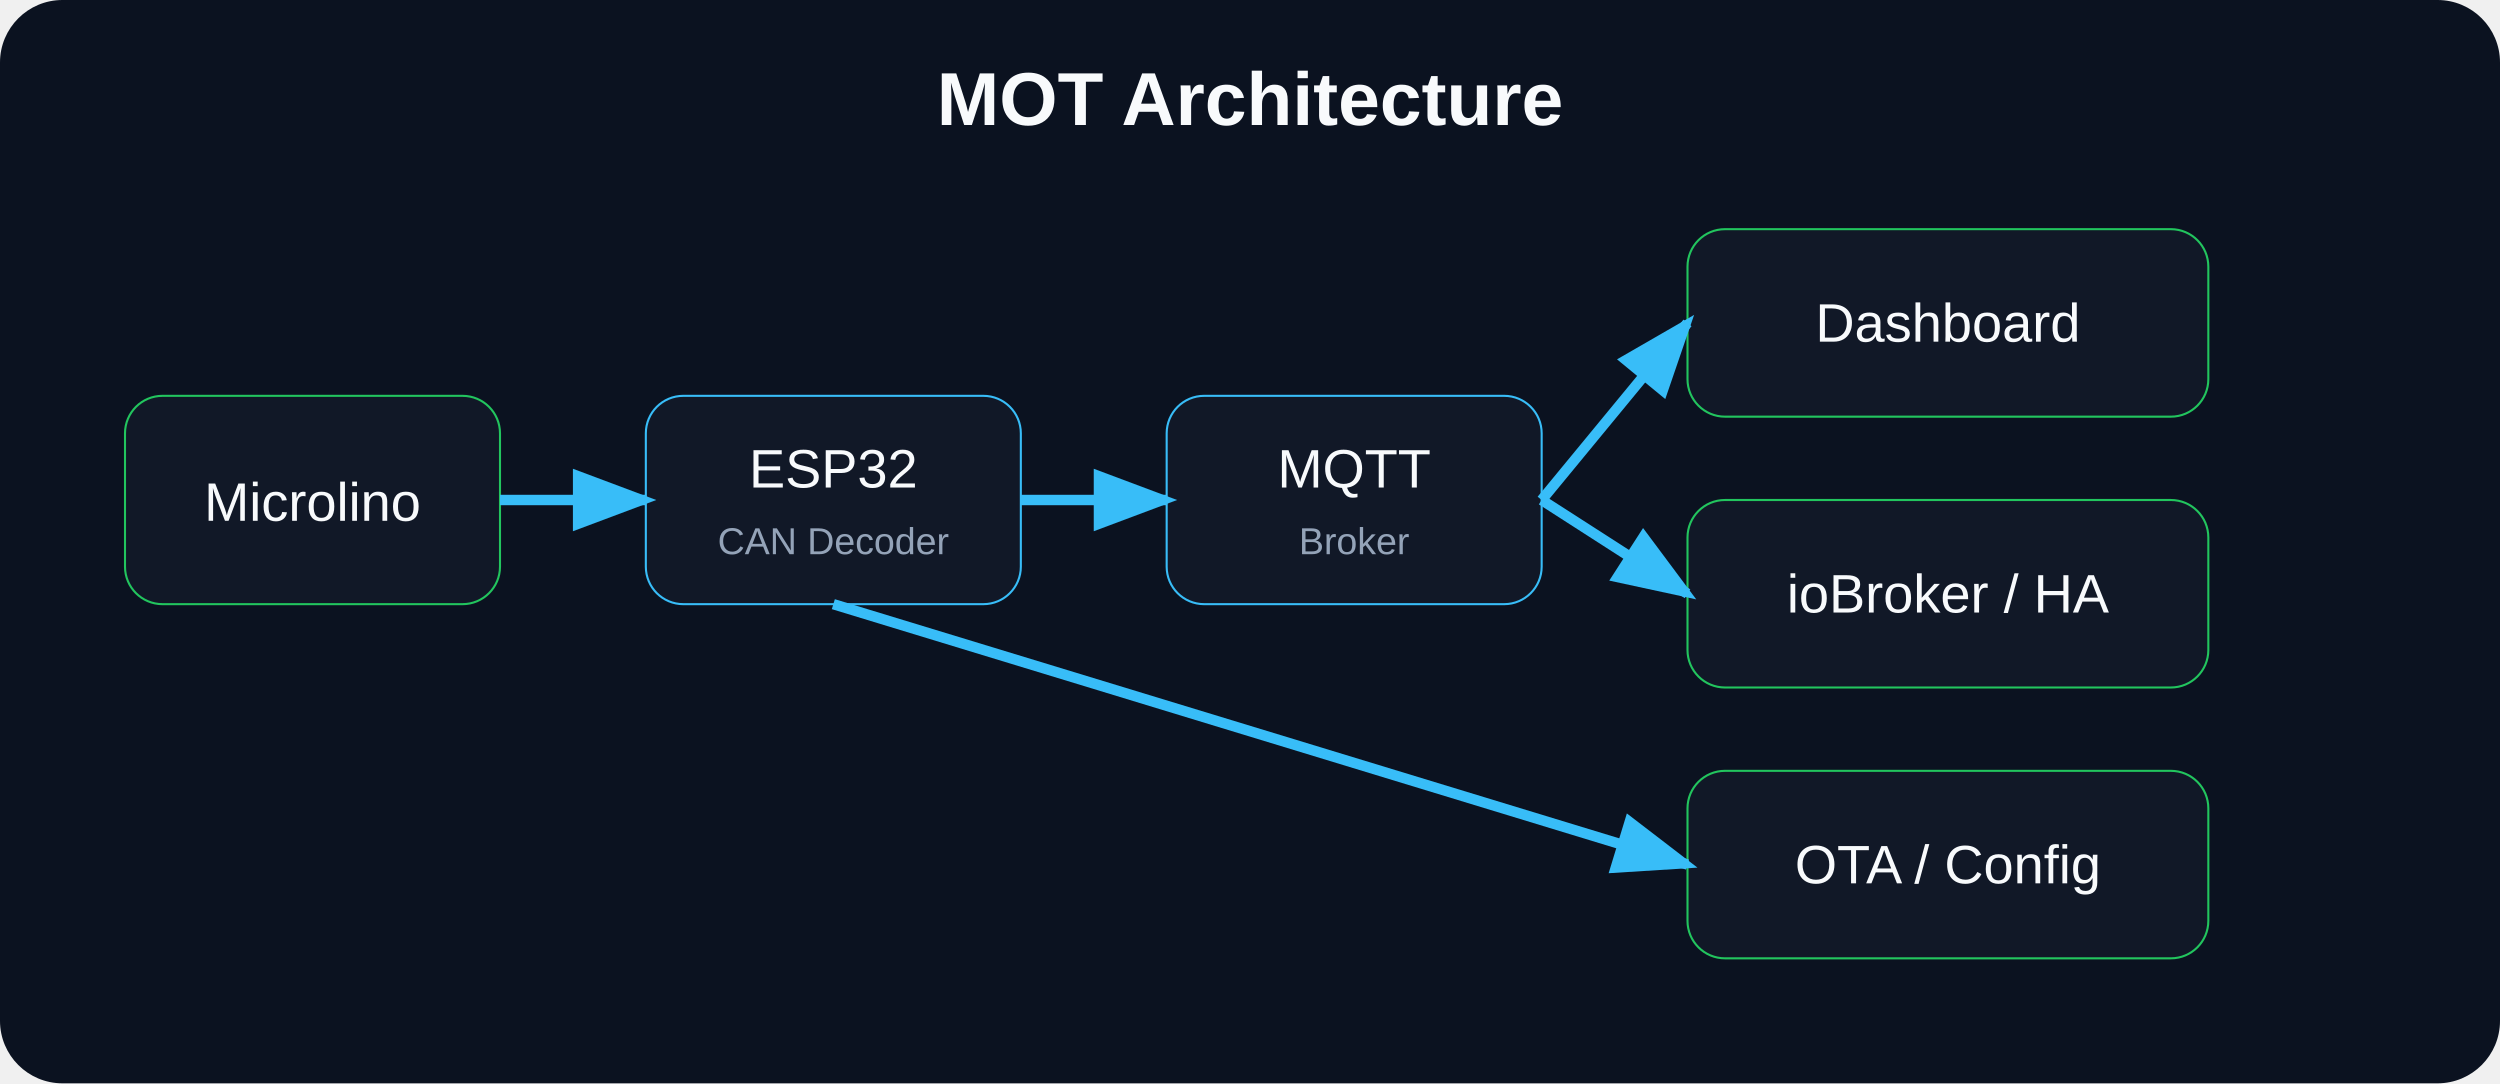
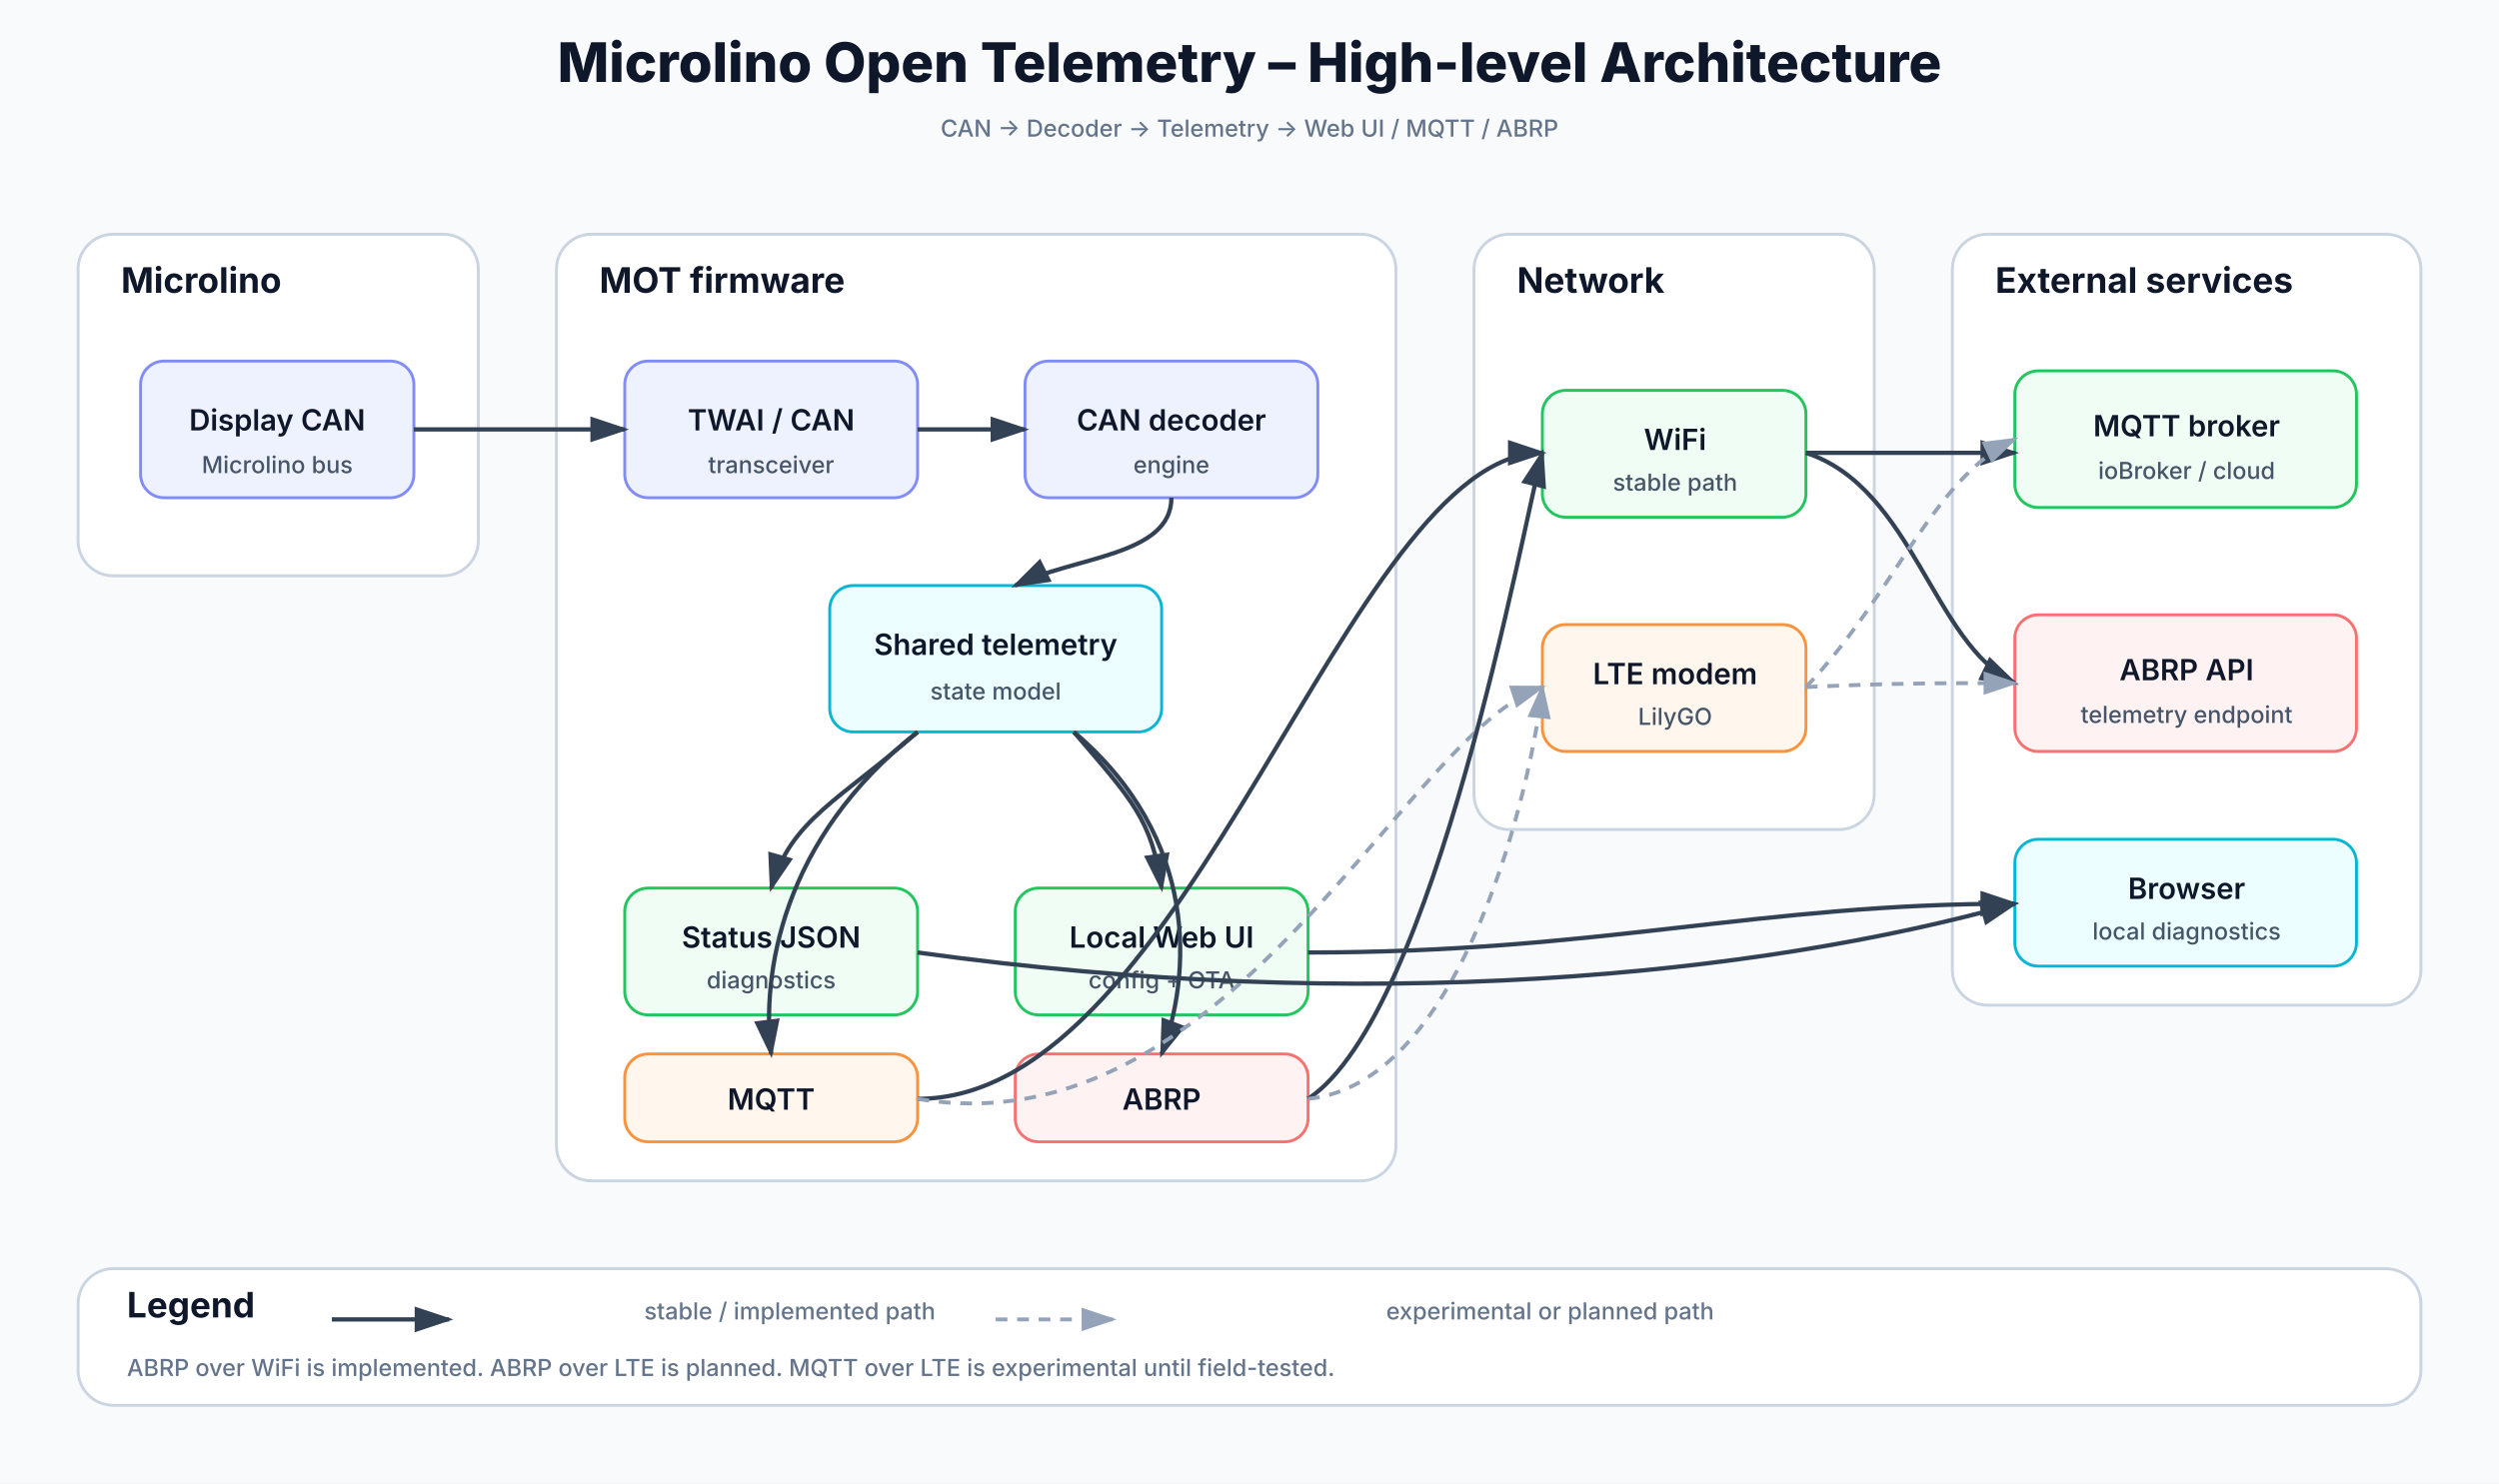
- <svg xmlns="http://www.w3.org/2000/svg" width="1200" height="520" viewBox="0 0 1200 520">
-   <rect width="1200" height="520" rx="30" fill="#0b1220" />
+ <svg xmlns="http://www.w3.org/2000/svg" width="1280" height="760" viewBox="0 0 1280 760" role="img" aria-labelledby="title desc">
  <defs>
-     <marker id="a" markerWidth="10" markerHeight="10" refX="7" refY="3" orient="auto">
-       <path d="M0,0 L0,6 L8,3 z" fill="#38bdf8" />
+     <style>
+       .bg { fill: #f8fafc; }
+       .group { fill: #ffffff; stroke: #cbd5e1; stroke-width: 1.5; rx: 18; }
+       .group-title { font: 700 18px system-ui, -apple-system, BlinkMacSystemFont, "Segoe UI", sans-serif; fill: #0f172a; }
+       .box { fill: #eef2ff; stroke: #818cf8; stroke-width: 1.5; rx: 12; }
+       .box2 { fill: #ecfeff; stroke: #06b6d4; stroke-width: 1.5; rx: 12; }
+       .box3 { fill: #f0fdf4; stroke: #22c55e; stroke-width: 1.5; rx: 12; }
+       .box4 { fill: #fff7ed; stroke: #fb923c; stroke-width: 1.5; rx: 12; }
+       .box5 { fill: #fef2f2; stroke: #f87171; stroke-width: 1.5; rx: 12; }
+       .text { font: 600 15px system-ui, -apple-system, BlinkMacSystemFont, "Segoe UI", sans-serif; fill: #0f172a; text-anchor: middle; dominant-baseline: middle; }
+       .small { font: 500 12px system-ui, -apple-system, BlinkMacSystemFont, "Segoe UI", sans-serif; fill: #475569; text-anchor: middle; dominant-baseline: middle; }
+       .note { font: 500 12px system-ui, -apple-system, BlinkMacSystemFont, "Segoe UI", sans-serif; fill: #64748b; }
+       .arrow { fill: none; stroke: #334155; stroke-width: 2.2; marker-end: url(#arrow); }
+       .arrow-muted { fill: none; stroke: #94a3b8; stroke-width: 2; stroke-dasharray: 6 5; marker-end: url(#arrow-muted); }
+     </style>
+     <marker id="arrow" markerWidth="10" markerHeight="10" refX="8" refY="3" orient="auto" markerUnits="strokeWidth">
+       <path d="M0,0 L0,6 L9,3 z" fill="#334155" />
+     </marker>
+     <marker id="arrow-muted" markerWidth="10" markerHeight="10" refX="8" refY="3" orient="auto" markerUnits="strokeWidth">
+       <path d="M0,0 L0,6 L9,3 z" fill="#94a3b8" />
    </marker>
  </defs>
-   <g font-family="Arial, sans-serif" font-size="26" fill="#f8fafc" text-anchor="middle">
-     <rect x="60" y="190" width="180" height="100" rx="18" fill="#111827" stroke="#22c55e" />
-     <text x="150" y="250">Microlino</text>
-     <rect x="310" y="190" width="180" height="100" rx="18" fill="#111827" stroke="#38bdf8" />
-     <text x="400" y="234">ESP32</text>
-     <text x="400" y="266" font-size="18" fill="#94a3b8">CAN Decoder</text>
-     <rect x="560" y="190" width="180" height="100" rx="18" fill="#111827" stroke="#38bdf8" />
-     <text x="650" y="234">MQTT</text>
-     <text x="650" y="266" font-size="18" fill="#94a3b8">Broker</text>
-     <rect x="810" y="110" width="250" height="90" rx="18" fill="#111827" stroke="#22c55e" />
-     <text x="935" y="164">Dashboard</text>
-     <rect x="810" y="240" width="250" height="90" rx="18" fill="#111827" stroke="#22c55e" />
-     <text x="935" y="294">ioBroker / HA</text>
-     <rect x="810" y="370" width="250" height="90" rx="18" fill="#111827" stroke="#22c55e" />
-     <text x="935" y="424">OTA / Config</text>
-   </g>
-   <g stroke="#38bdf8" stroke-width="5" marker-end="url(#a)">
-     <line x1="240" y1="240" x2="310" y2="240" />
-     <line x1="490" y1="240" x2="560" y2="240" />
-     <line x1="740" y1="240" x2="810" y2="155" />
-     <line x1="740" y1="240" x2="810" y2="285" />
-     <line x1="400" y1="290" x2="810" y2="415" />
-   </g>
-   <text x="600" y="60" font-family="Arial, sans-serif" font-size="36" font-weight="700" fill="#f8fafc" text-anchor="middle">MOT Architecture</text>
+   <rect class="bg" width="1280" height="760" />
+   <text x="640" y="42" font-family="system-ui, -apple-system, BlinkMacSystemFont, 'Segoe UI', sans-serif" font-size="28" font-weight="800" fill="#0f172a" text-anchor="middle">Microlino Open Telemetry – High-level Architecture</text>
+   <text x="640" y="70" class="note" text-anchor="middle">CAN → Decoder → Telemetry → Web UI / MQTT / ABRP</text>
+   <rect x="40" y="120" width="205" height="175" class="group" />
+   <text x="62" y="150" class="group-title">Microlino</text>
+   <rect x="285" y="120" width="430" height="485" class="group" />
+   <text x="307" y="150" class="group-title">MOT firmware</text>
+   <rect x="755" y="120" width="205" height="305" class="group" />
+   <text x="777" y="150" class="group-title">Network</text>
+   <rect x="1000" y="120" width="240" height="395" class="group" />
+   <text x="1022" y="150" class="group-title">External services</text>
+   <rect x="72" y="185" width="140" height="70" class="box" />
+   <text x="142" y="215" class="text">Display CAN</text>
+   <text x="142" y="238" class="small">Microlino bus</text>
+   <rect x="320" y="185" width="150" height="70" class="box" />
+   <text x="395" y="215" class="text">TWAI / CAN</text>
+   <text x="395" y="238" class="small">transceiver</text>
+   <rect x="525" y="185" width="150" height="70" class="box" />
+   <text x="600" y="215" class="text">CAN decoder</text>
+   <text x="600" y="238" class="small">engine</text>
+   <rect x="425" y="300" width="170" height="75" class="box2" />
+   <text x="510" y="330" class="text">Shared telemetry</text>
+   <text x="510" y="354" class="small">state model</text>
+   <rect x="320" y="455" width="150" height="65" class="box3" />
+   <text x="395" y="480" class="text">Status JSON</text>
+   <text x="395" y="502" class="small">diagnostics</text>
+   <rect x="520" y="455" width="150" height="65" class="box3" />
+   <text x="595" y="480" class="text">Local Web UI</text>
+   <text x="595" y="502" class="small">config + OTA</text>
+   <rect x="320" y="540" width="150" height="45" class="box4" />
+   <text x="395" y="563" class="text">MQTT</text>
+   <rect x="520" y="540" width="150" height="45" class="box5" />
+   <text x="595" y="563" class="text">ABRP</text>
+   <rect x="790" y="200" width="135" height="65" class="box3" />
+   <text x="858" y="225" class="text">WiFi</text>
+   <text x="858" y="247" class="small">stable path</text>
+   <rect x="790" y="320" width="135" height="65" class="box4" />
+   <text x="858" y="345" class="text">LTE modem</text>
+   <text x="858" y="367" class="small">LilyGO</text>
+   <rect x="1032" y="190" width="175" height="70" class="box3" />
+   <text x="1120" y="218" class="text">MQTT broker</text>
+   <text x="1120" y="241" class="small">ioBroker / cloud</text>
+   <rect x="1032" y="315" width="175" height="70" class="box5" />
+   <text x="1120" y="343" class="text">ABRP API</text>
+   <text x="1120" y="366" class="small">telemetry endpoint</text>
+   <rect x="1032" y="430" width="175" height="65" class="box2" />
+   <text x="1120" y="455" class="text">Browser</text>
+   <text x="1120" y="477" class="small">local diagnostics</text>
+   <path class="arrow" d="M212 220 H320" />
+   <path class="arrow" d="M470 220 H525" />
+   <path class="arrow" d="M600 255 C600 285 550 285 520 300" />
+   <path class="arrow" d="M470 375 C430 410 405 420 395 455" />
+   <path class="arrow" d="M550 375 C580 410 590 420 595 455" />
+   <path class="arrow" d="M470 375 C400 430 390 500 395 540" />
+   <path class="arrow" d="M550 375 C615 430 610 500 595 540" />
+   <path class="arrow" d="M470 563 C610 563 690 232 790 232" />
+   <path class="arrow-muted" d="M470 563 C630 590 720 375 790 352" />
+   <path class="arrow" d="M670 563 C735 520 780 270 790 232" />
+   <path class="arrow-muted" d="M670 563 C750 555 785 400 790 352" />
+   <path class="arrow" d="M925 232 H1032" />
+   <path class="arrow" d="M925 232 C980 250 990 330 1032 350" />
+   <path class="arrow-muted" d="M925 352 C970 350 990 350 1032 350" />
+   <path class="arrow-muted" d="M925 352 C970 305 990 245 1032 225" />
+   <path class="arrow" d="M670 488 C820 488 900 463 1032 463" />
+   <path class="arrow" d="M470 488 C700 520 900 500 1032 463" />
+   <rect x="40" y="650" width="1200" height="70" class="group" />
+   <text x="65" y="675" class="group-title">Legend</text>
+   <line x1="170" y1="676" x2="230" y2="676" class="arrow" />
+   <text x="330" y="676" class="note">stable / implemented path</text>
+   <line x1="510" y1="676" x2="570" y2="676" class="arrow-muted" />
+   <text x="710" y="676" class="note">experimental or planned path</text>
+   <text x="65" y="705" class="note">ABRP over WiFi is implemented. ABRP over LTE is planned. MQTT over LTE is experimental until field-tested.</text>
</svg>
